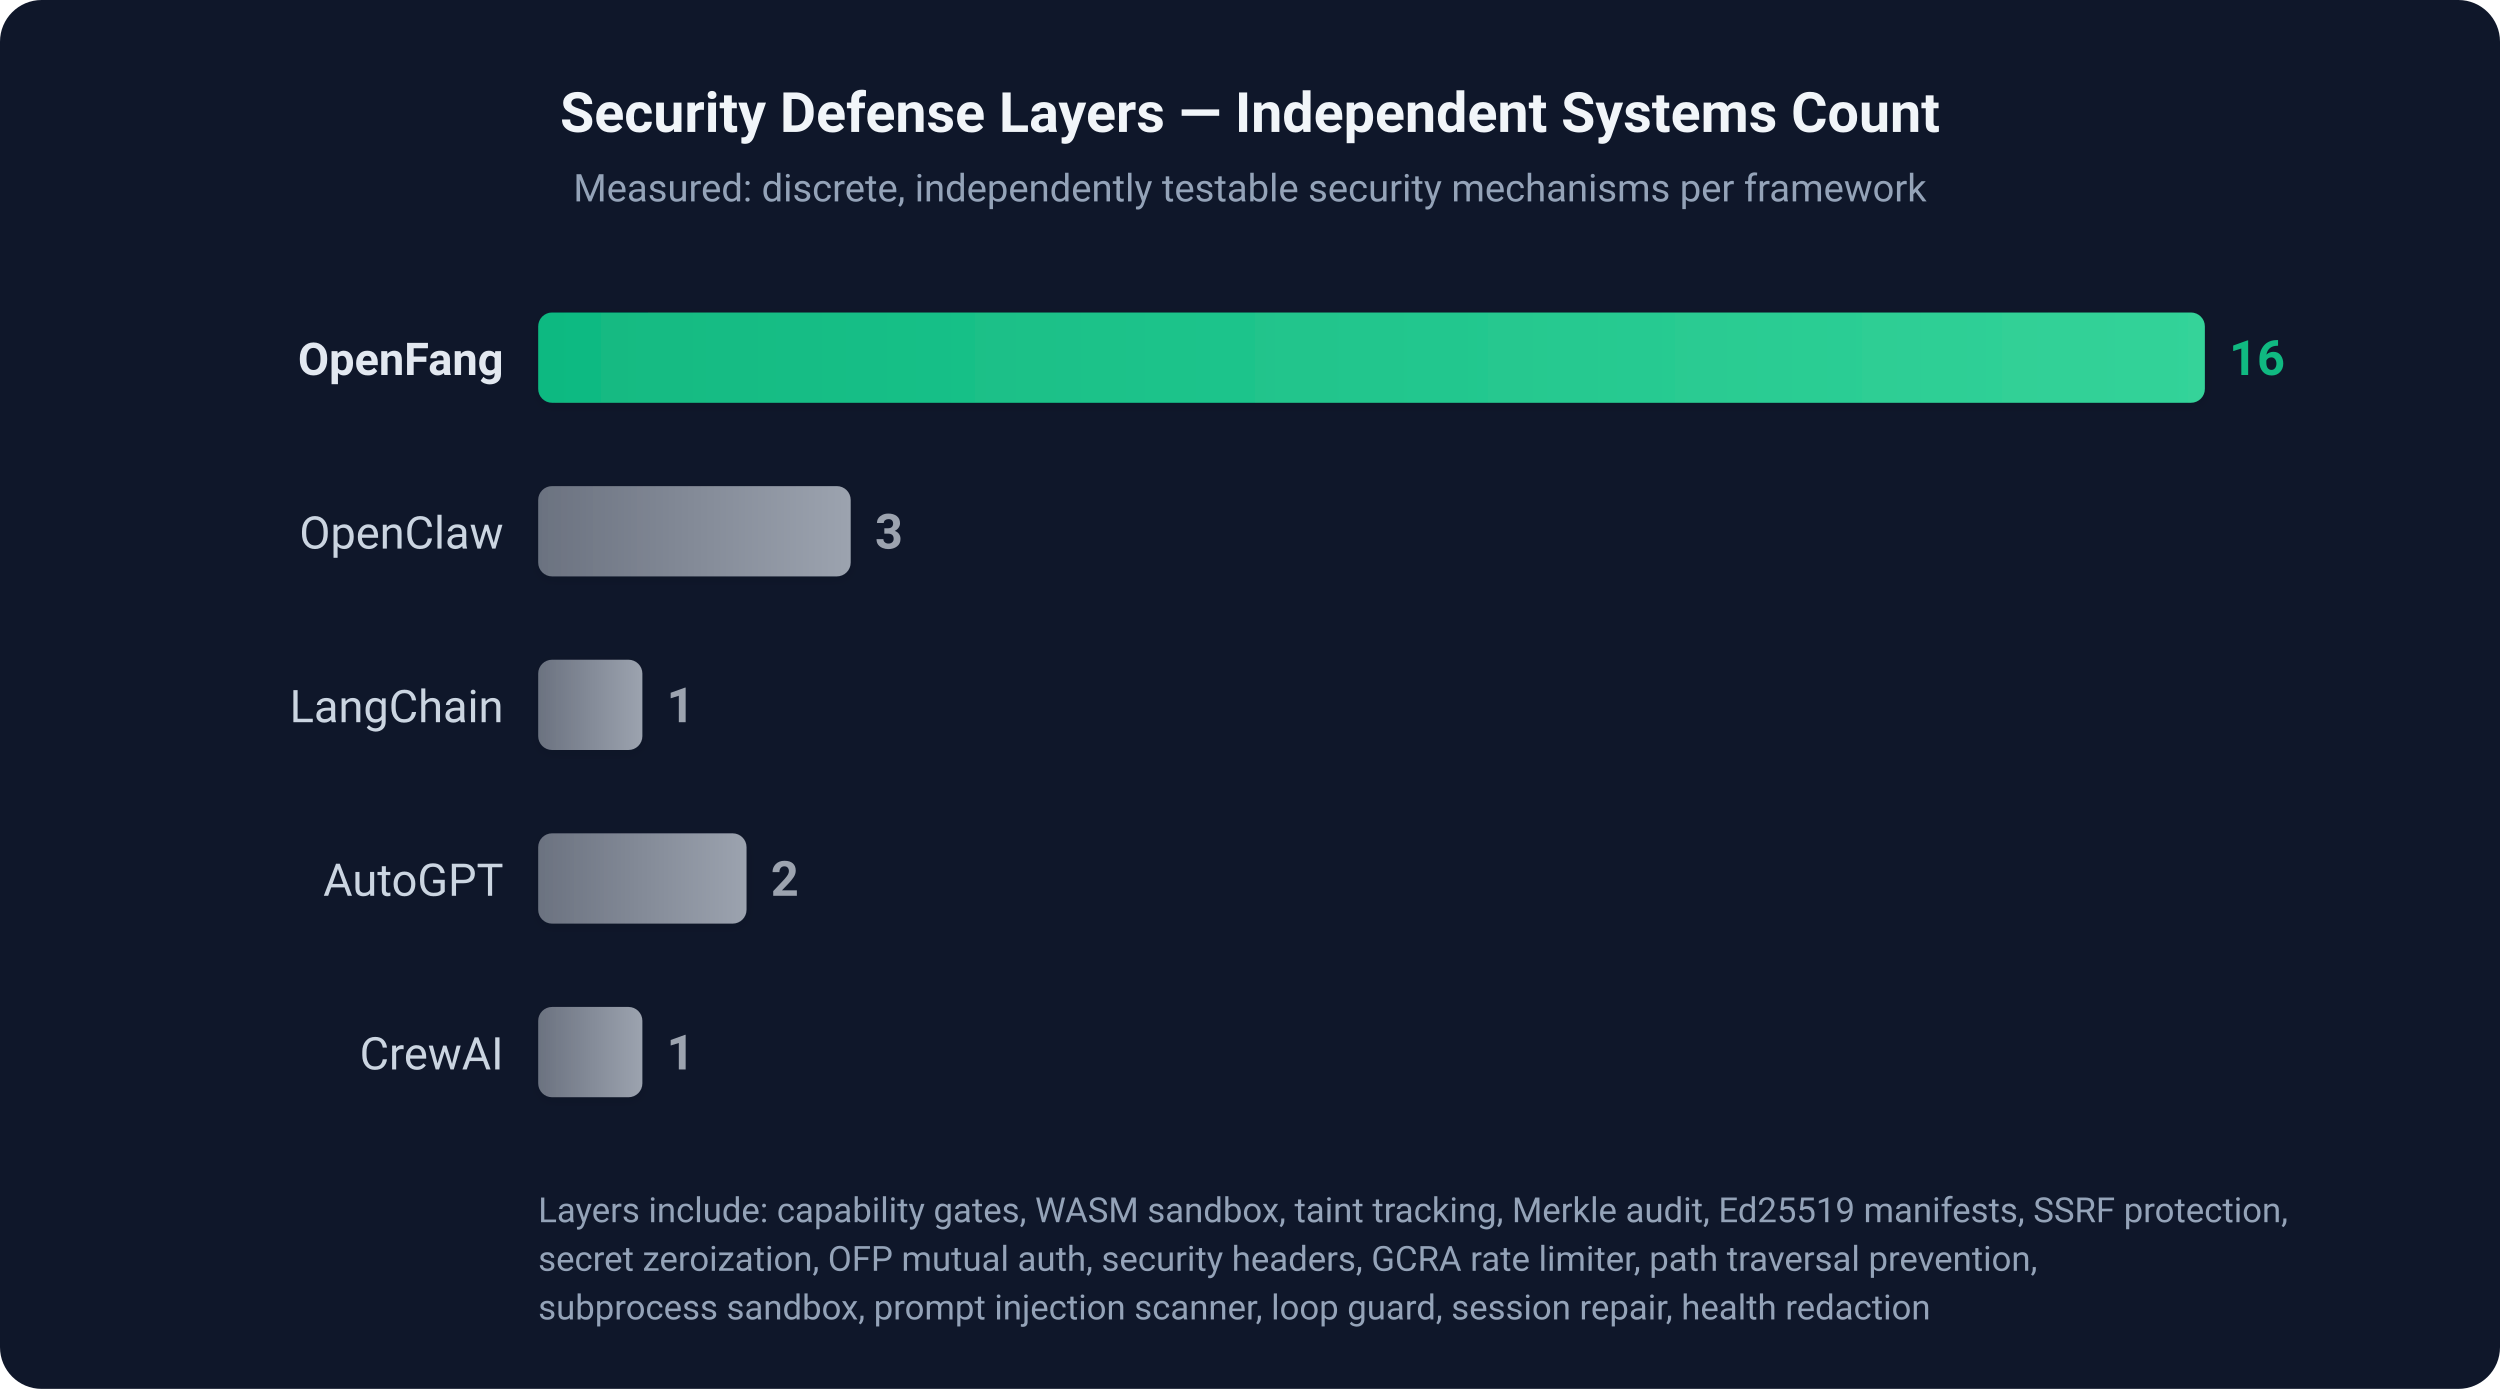
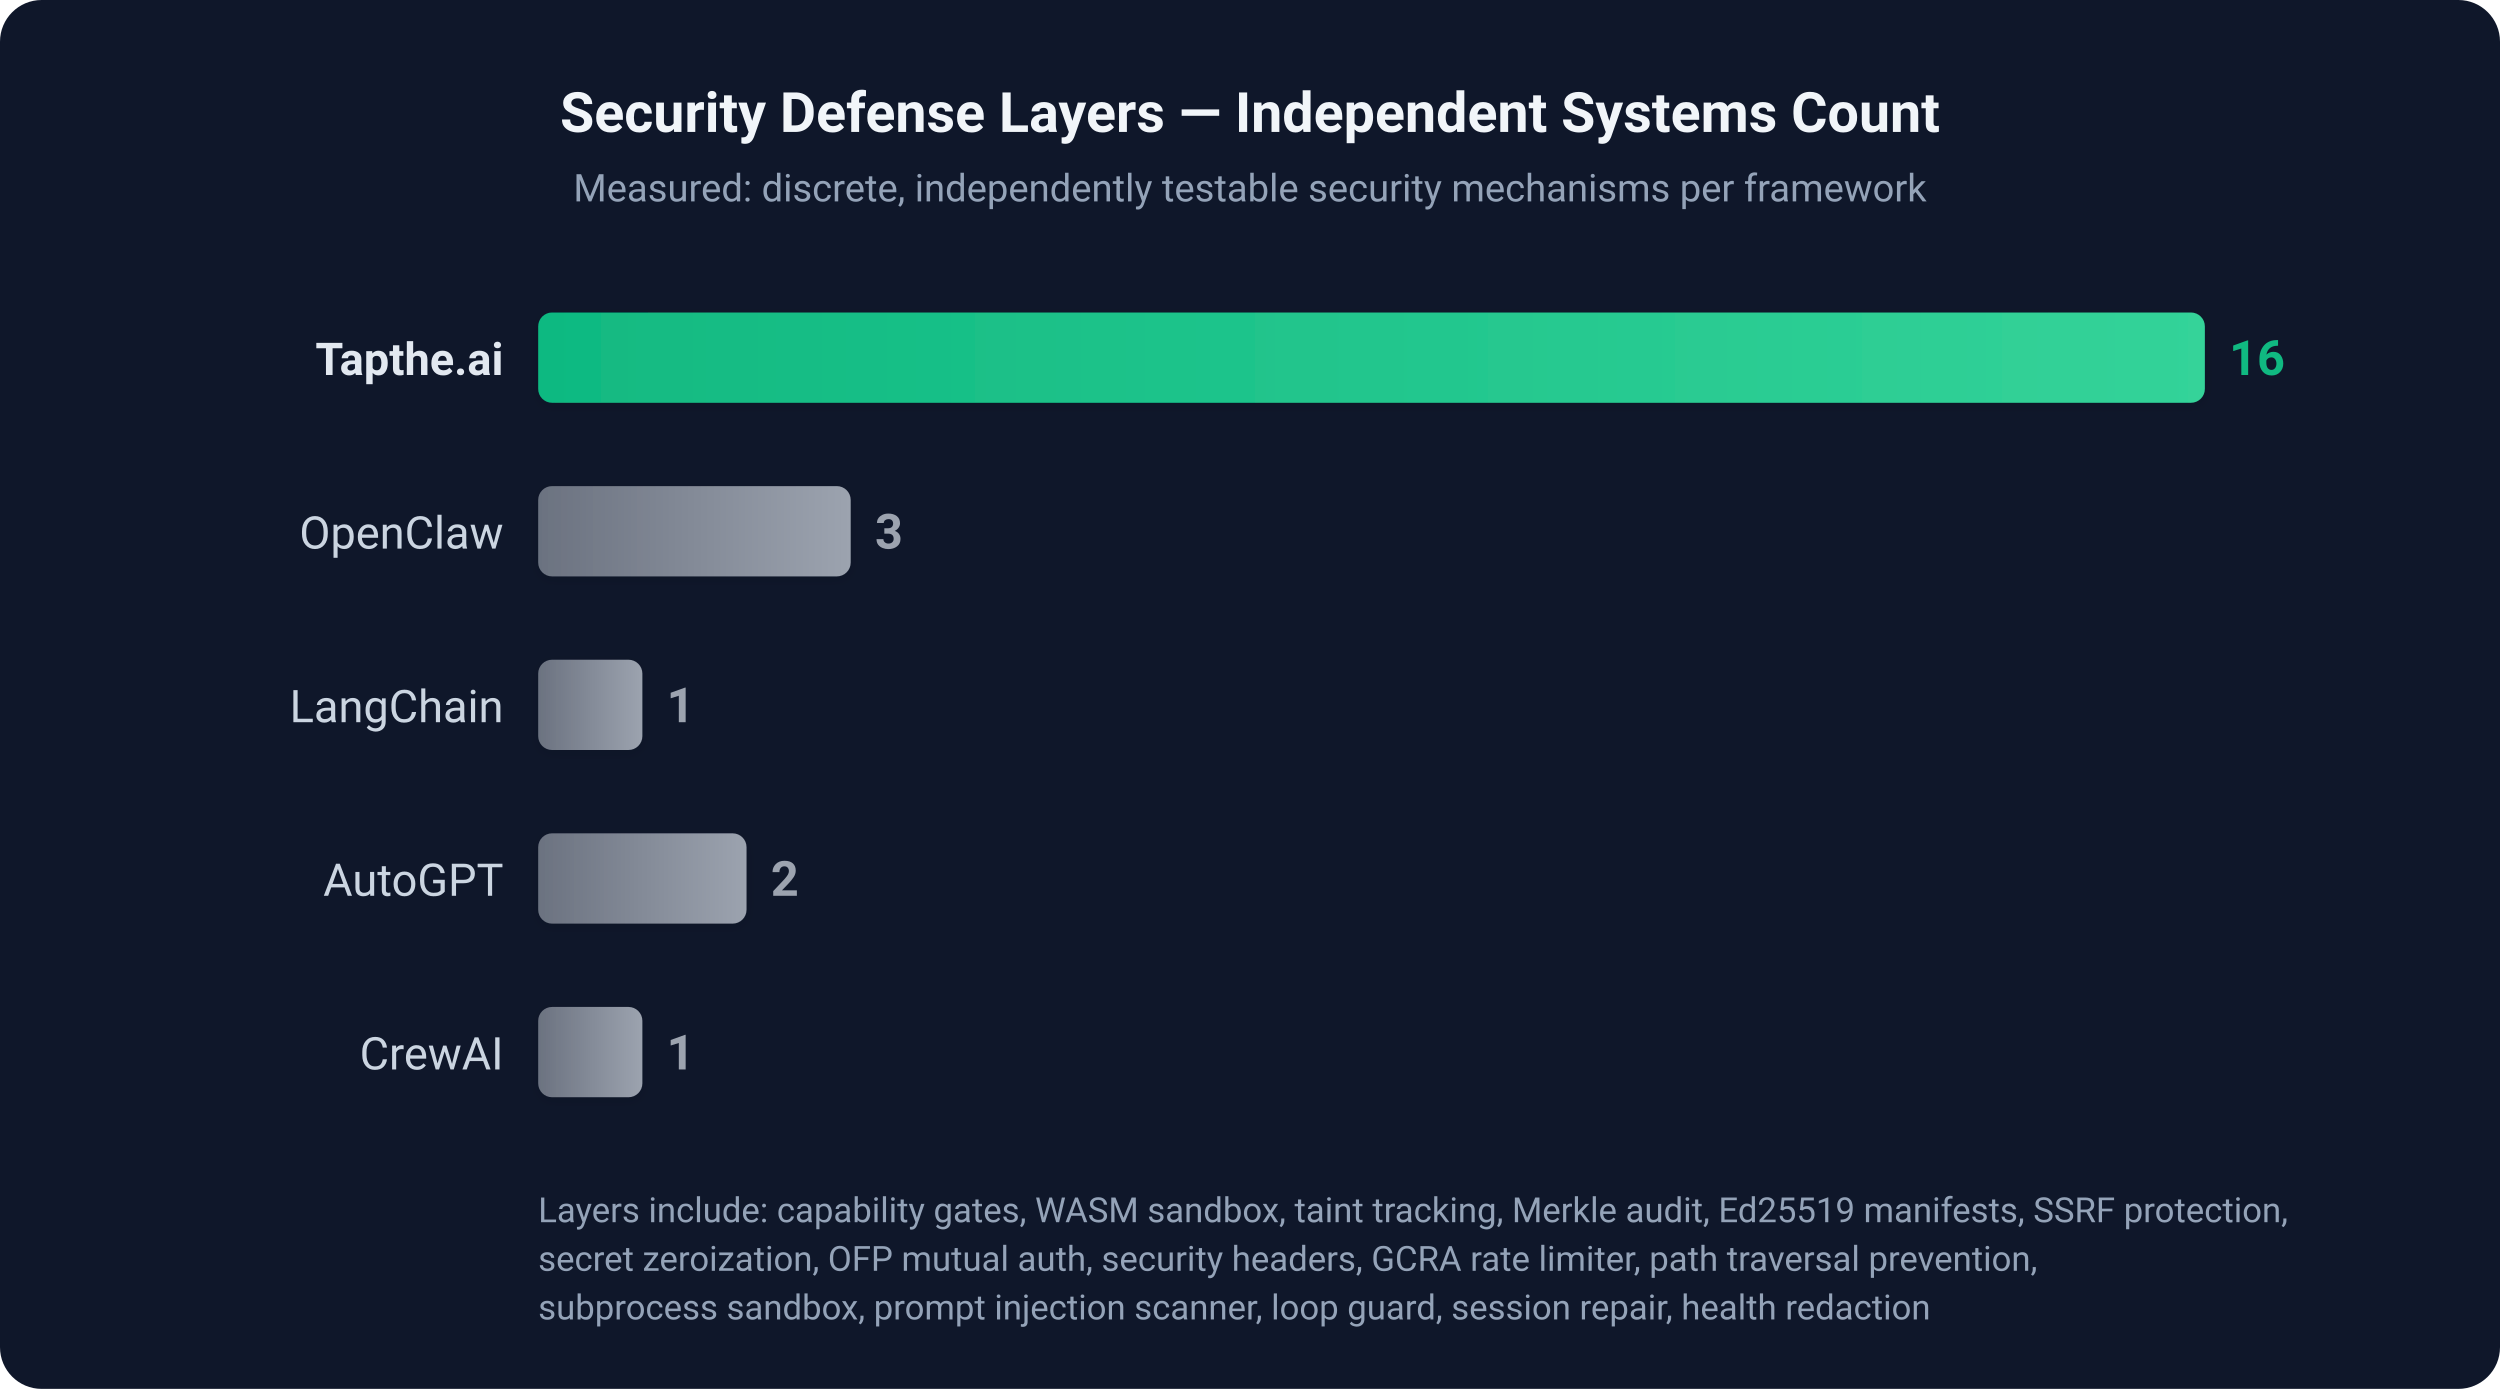
<svg xmlns="http://www.w3.org/2000/svg" viewBox="0 0 720 400" font-family="-apple-system,BlinkMacSystemFont,'Segoe UI',Roboto,Helvetica,Arial,sans-serif">
  <defs>
    <linearGradient id="sg" x1="0" y1="0" x2="1" y2="0">
      <stop offset="0%" stop-color="#10b981" />
      <stop offset="100%" stop-color="#34d399" />
    </linearGradient>
    <linearGradient id="gg" x1="0" y1="0" x2="1" y2="0">
      <stop offset="0%" stop-color="#6b7280" />
      <stop offset="100%" stop-color="#9ca3af" />
    </linearGradient>
    <filter id="ds">
      <feDropShadow dx="0" dy="1" stdDeviation="2" flood-opacity="0.1" />
    </filter>
  </defs>
  <rect width="720" height="400" rx="12" fill="#0f172a" />
  <text x="360" y="38" text-anchor="middle" fill="#f1f5f9" font-size="16" font-weight="700">Security Defense Layers — Independent Systems Count</text>
  <text x="360" y="58" text-anchor="middle" fill="#94a3b8" font-size="11">Measured: discrete, independently testable security mechanisms per framework</text>
-   <text x="145" y="108" text-anchor="end" fill="#e2e8f0" font-size="13" font-weight="600">OpenFang</text>
+   <text x="145" y="108" text-anchor="end" fill="#e2e8f0" font-size="13" font-weight="600">Tapthe.ai</text>
  <text x="145" y="158" text-anchor="end" fill="#cbd5e1" font-size="13">OpenClaw</text>
  <text x="145" y="208" text-anchor="end" fill="#cbd5e1" font-size="13">LangChain</text>
  <text x="145" y="258" text-anchor="end" fill="#cbd5e1" font-size="13">AutoGPT</text>
  <text x="145" y="308" text-anchor="end" fill="#cbd5e1" font-size="13">CrewAI</text>
  <rect x="155" y="90" width="480" height="26" rx="4" fill="url(#sg)" filter="url(#ds)" />
  <text x="642" y="108" fill="#10b981" font-size="14" font-weight="700">16</text>
  <rect x="155" y="140" width="90" height="26" rx="4" fill="url(#gg)" filter="url(#ds)" />
  <text x="252" y="158" fill="#9ca3af" font-size="14" font-weight="600">3</text>
  <rect x="155" y="190" width="30" height="26" rx="4" fill="url(#gg)" filter="url(#ds)" />
  <text x="192" y="208" fill="#9ca3af" font-size="14" font-weight="600">1</text>
  <rect x="155" y="240" width="60" height="26" rx="4" fill="url(#gg)" filter="url(#ds)" />
  <text x="222" y="258" fill="#9ca3af" font-size="14" font-weight="600">2</text>
  <rect x="155" y="290" width="30" height="26" rx="4" fill="url(#gg)" filter="url(#ds)" />
  <text x="192" y="308" fill="#9ca3af" font-size="14" font-weight="600">1</text>
  <text x="155" y="352" fill="#94a3b8" font-size="10">Layers include: capability gates, WASM sandbox, taint tracking, Merkle audit, Ed25519 manifests, SSRF protection,</text>
  <text x="155" y="366" fill="#94a3b8" font-size="10">secret zeroization, OFP mutual auth, security headers, GCRA rate limiter, path traversal prevention,</text>
  <text x="155" y="380" fill="#94a3b8" font-size="10">subprocess sandbox, prompt injection scanner, loop guard, session repair, health redaction</text>
</svg>
